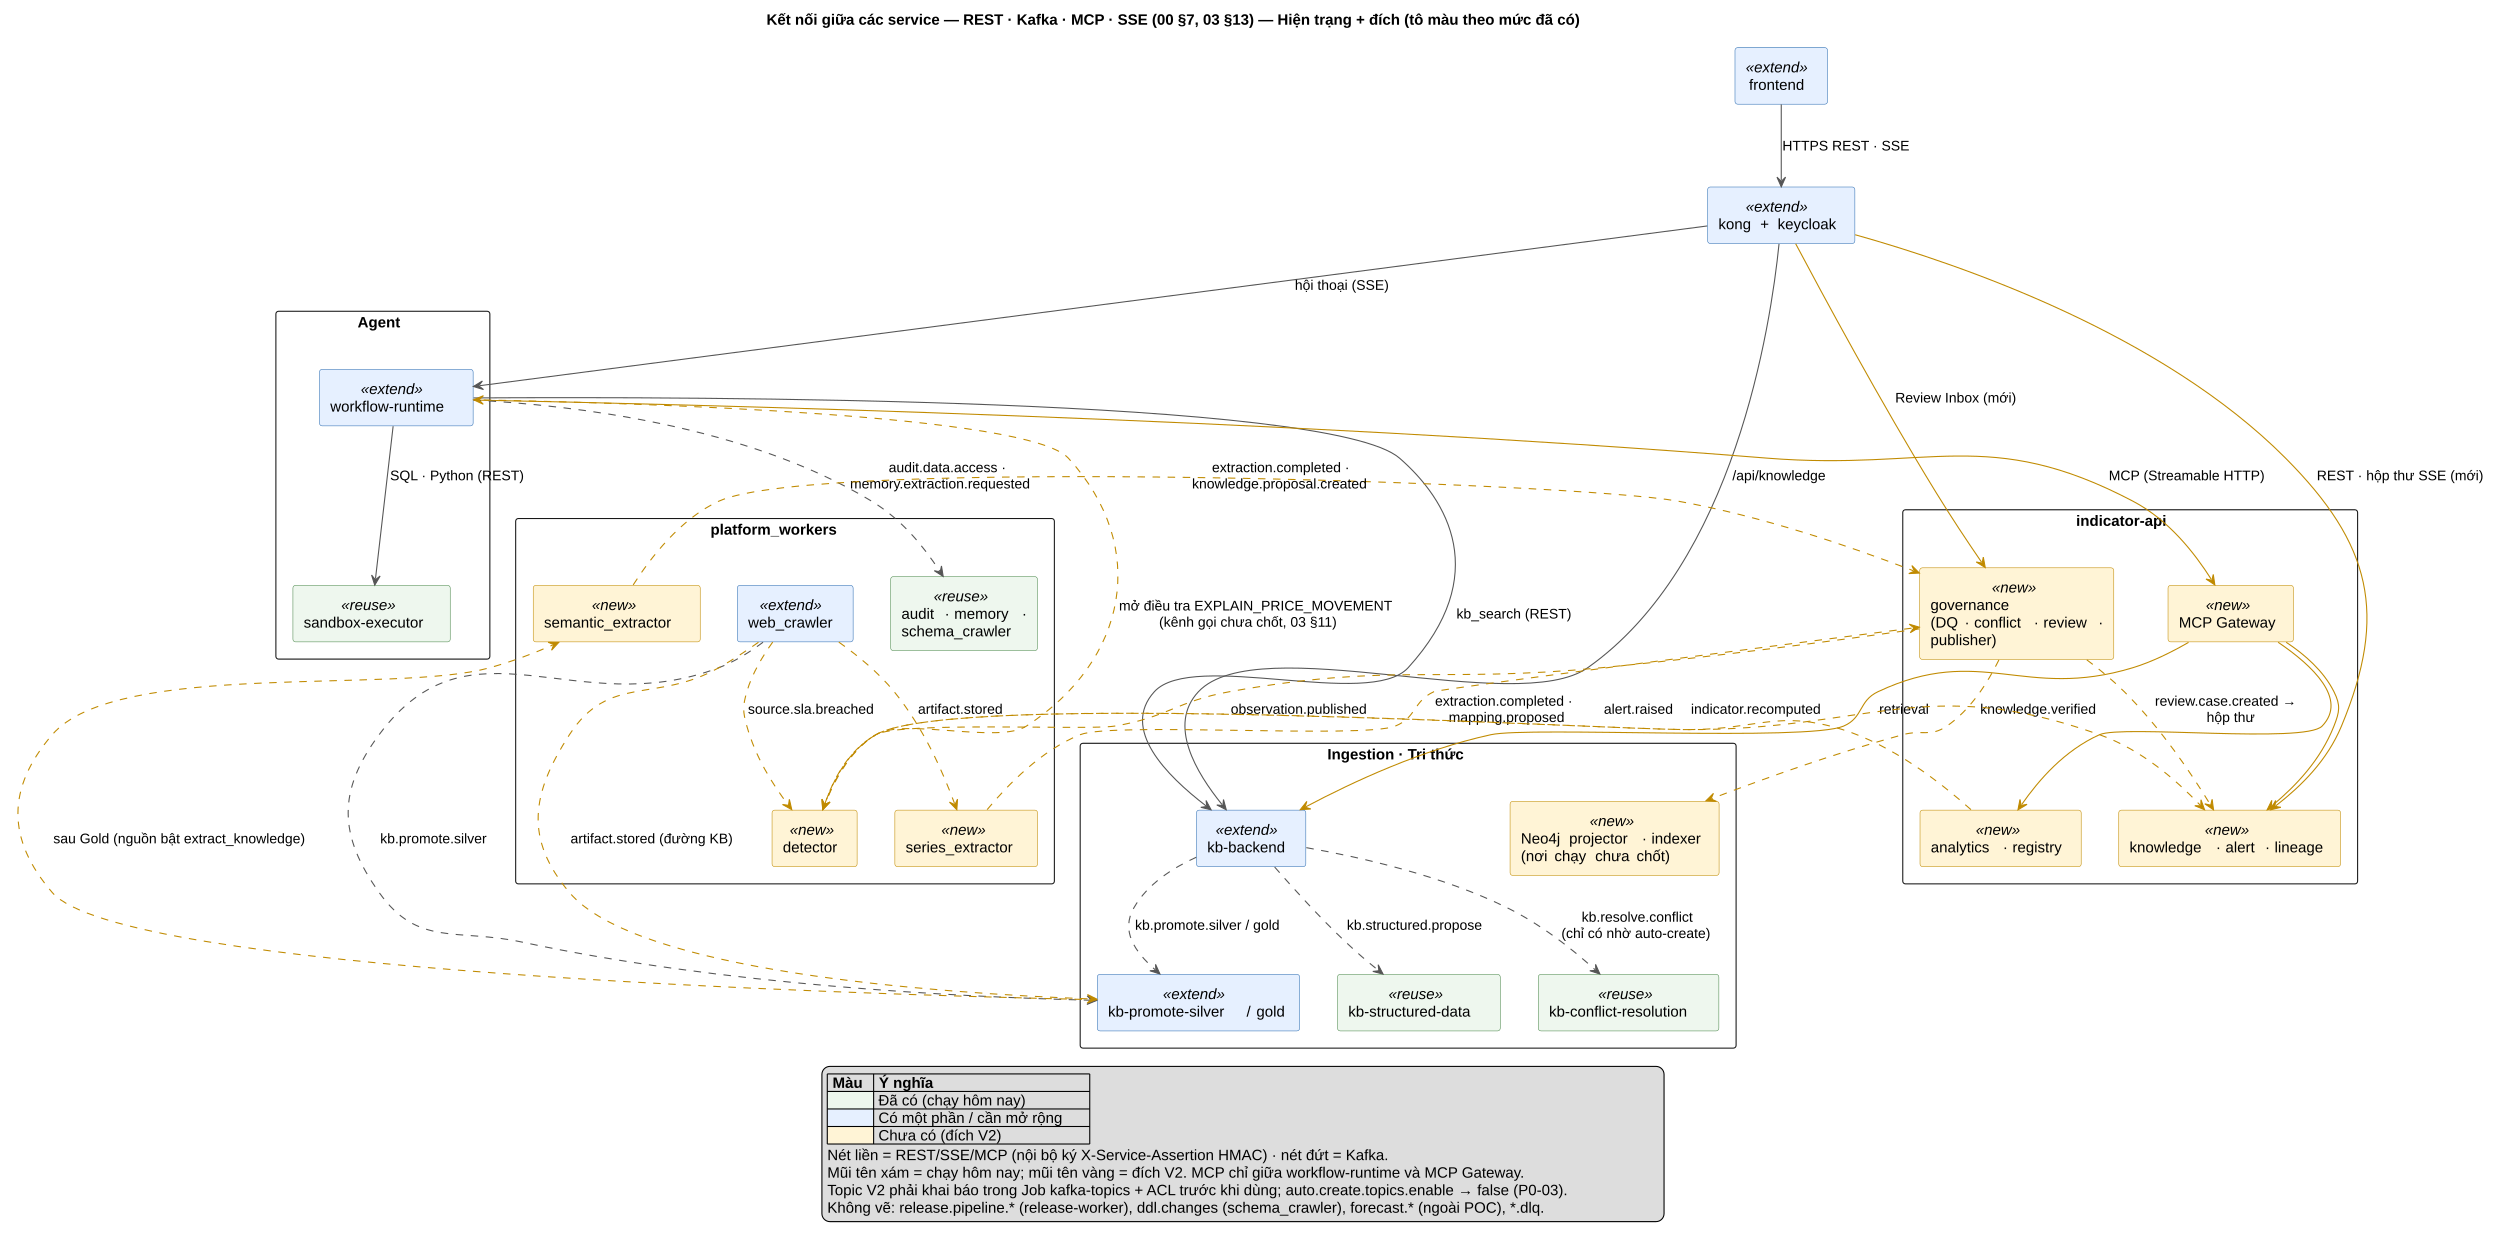
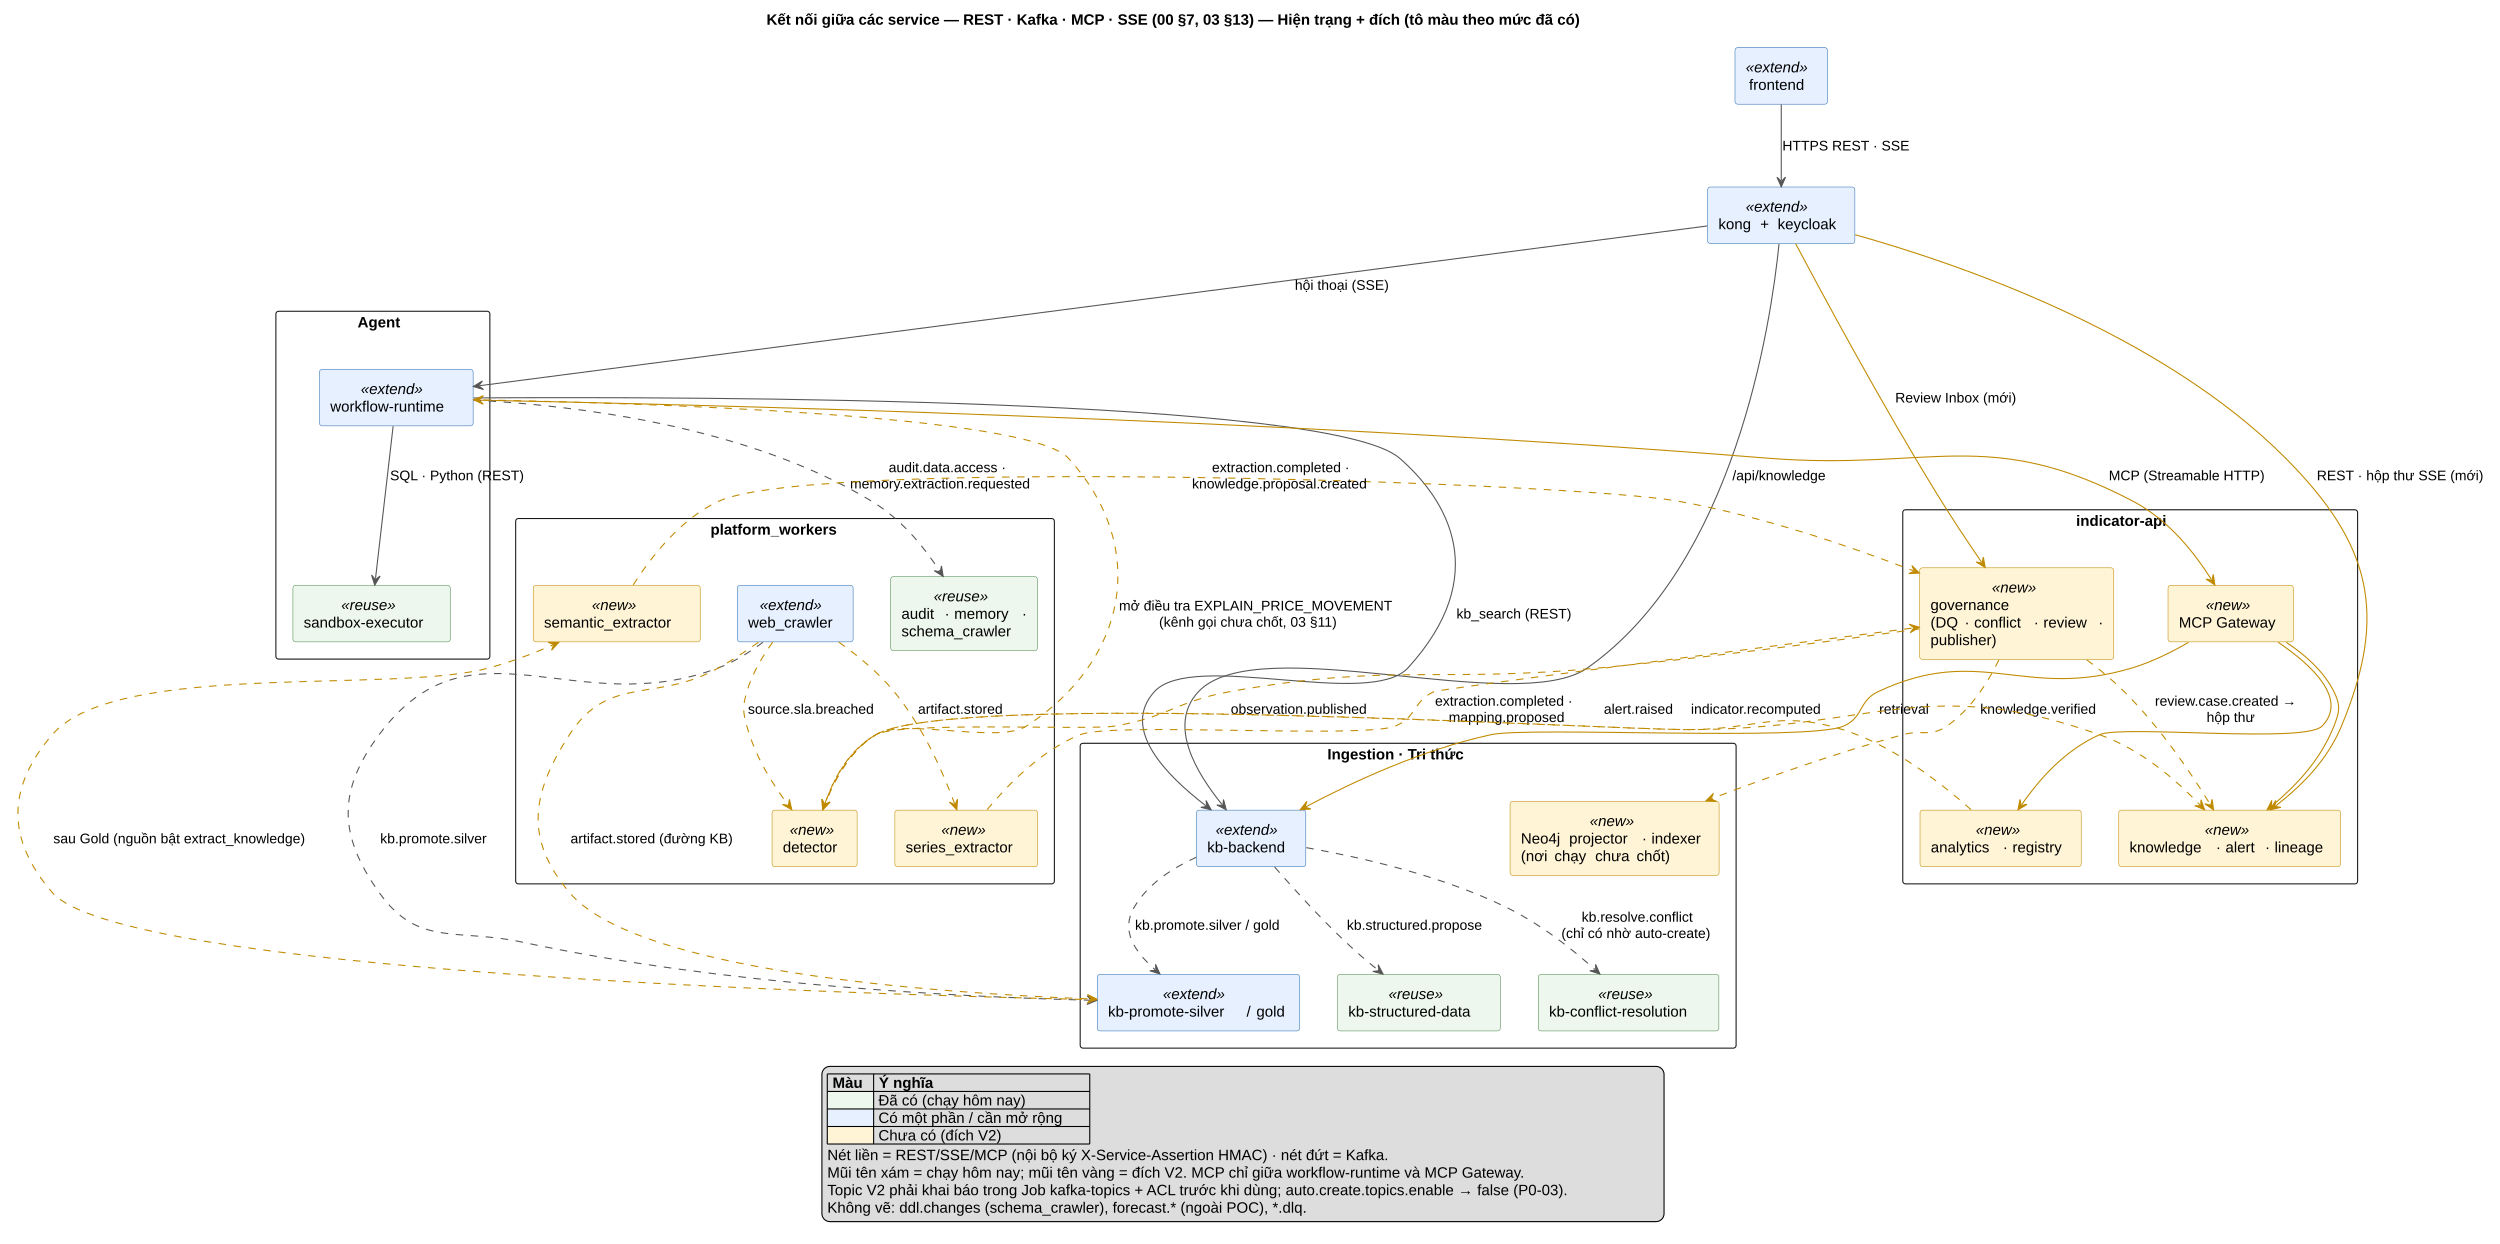
<svg xmlns="http://www.w3.org/2000/svg" contentStyleType="text/css" height="1156px" preserveAspectRatio="none" style="width:2325px;height:1156px;background:#FFFFFF;" version="1.1" viewBox="0 0 2325 1156" width="2325px" zoomAndPan="magnify">
  <defs />
  <g>
    <text fill="#000000" font-family="Arial" font-size="14" font-weight="bold" lengthAdjust="spacing" textLength="886.273" x="712.836" y="22.995">Kết nối giữa các service — REST · Kafka · MCP · SSE (00 §7, 03 §13) — Hiện trạng + đích (tô màu theo mức đã có)</text>
    <g id="cluster_Agent">
      <rect fill="none" height="323.49" rx="2.5" ry="2.5" style="stroke:#181818;stroke-width:1;" width="199" x="256.57" y="289.477" />
      <text fill="#000000" font-family="Arial" font-size="14" font-weight="bold" lengthAdjust="spacing" textLength="47.011" x="332.565" y="304.472">Agent</text>
    </g>
    <g id="cluster_indicator-api">
      <rect fill="none" height="347.93" rx="2.5" ry="2.5" style="stroke:#181818;stroke-width:1;" width="423" x="1769.57" y="474.077" />
      <text fill="#000000" font-family="Arial" font-size="14" font-weight="bold" lengthAdjust="spacing" textLength="100.625" x="1930.757" y="489.072">indicator-api</text>
    </g>
    <g id="cluster_Ingestion · Tri thức">
      <rect fill="none" height="283.48" rx="2.5" ry="2.5" style="stroke:#181818;stroke-width:1;" width="610" x="1004.57" y="691.267" />
      <text fill="#000000" font-family="Arial" font-size="14" font-weight="bold" lengthAdjust="spacing" textLength="150.22" x="1234.46" y="706.262">Ingestion · Tri thức</text>
    </g>
    <g id="cluster_platform_workers">
      <rect fill="none" height="339.78" rx="2.5" ry="2.5" style="stroke:#181818;stroke-width:1;" width="501" x="479.57" y="482.227" />
      <text fill="#000000" font-family="Arial" font-size="14" font-weight="bold" lengthAdjust="spacing" textLength="138.66" x="660.74" y="497.222">platform_workers</text>
    </g>
    <g id="elem_WR">
      <rect fill="#E6F0FF" height="52.594" rx="2.5" ry="2.5" style="stroke:#2F6FB3;stroke-width:0.5;" width="142.897" x="297.12" y="343.477" />
      <text fill="#000000" font-family="Arial" font-size="14" font-style="italic" lengthAdjust="spacing" textLength="66.042" x="335.547" y="366.472">«extend»</text>
      <text fill="#000000" font-family="Arial" font-size="14" lengthAdjust="spacing" textLength="122.897" x="307.12" y="382.769">workflow-runtime</text>
    </g>
    <g id="elem_SBX">
      <rect fill="#EEF7EE" height="52.594" rx="2.5" ry="2.5" style="stroke:#4E8A4E;stroke-width:0.5;" width="146.315" x="272.41" y="544.367" />
      <text fill="#000000" font-family="Arial" font-size="14" font-style="italic" lengthAdjust="spacing" textLength="56.431" x="317.352" y="567.362">«reuse»</text>
      <text fill="#000000" font-family="Arial" font-size="14" lengthAdjust="spacing" textLength="126.314" x="282.41" y="583.659">sandbox-executor</text>
    </g>
    <g id="elem_MCPG">
      <rect fill="#FFF4D6" height="52.594" rx="2.5" ry="2.5" style="stroke:#C08A00;stroke-width:0.5;" width="116.592" x="2016.27" y="544.367" />
      <text fill="#000000" font-family="Arial" font-size="14" font-style="italic" lengthAdjust="spacing" textLength="46.218" x="2051.457" y="567.362">«new»</text>
      <text fill="#000000" font-family="Arial" font-size="14" lengthAdjust="spacing" textLength="30.297" x="2026.27" y="583.659">MCP</text>
      <text fill="#000000" font-family="Arial" font-size="14" lengthAdjust="spacing" textLength="4.45" x="2056.567" y="583.659"> </text>
      <text fill="#000000" font-family="Arial" font-size="14" lengthAdjust="spacing" textLength="61.845" x="2061.017" y="583.659">Gateway</text>
    </g>
    <g id="elem_ANA">
      <rect fill="#FFF4D6" height="52.594" rx="2.5" ry="2.5" style="stroke:#C08A00;stroke-width:0.5;" width="149.897" x="1785.62" y="753.407" />
      <text fill="#000000" font-family="Arial" font-size="14" font-style="italic" lengthAdjust="spacing" textLength="46.218" x="1837.459" y="776.402">«new»</text>
      <text fill="#000000" font-family="Arial" font-size="14" lengthAdjust="spacing" textLength="62.576" x="1795.62" y="792.699">analytics</text>
      <text fill="#000000" font-family="Arial" font-size="14" lengthAdjust="spacing" textLength="4.45" x="1858.196" y="792.699"> </text>
      <text fill="#000000" font-family="Arial" font-size="14" lengthAdjust="spacing" textLength="4.45" x="1862.646" y="792.699">·</text>
      <text fill="#000000" font-family="Arial" font-size="14" lengthAdjust="spacing" textLength="4.45" x="1867.097" y="792.699"> </text>
      <text fill="#000000" font-family="Arial" font-size="14" lengthAdjust="spacing" textLength="53.97" x="1871.547" y="792.699">registry</text>
    </g>
    <g id="elem_GOV">
      <rect fill="#FFF4D6" height="85.188" rx="2.5" ry="2.5" style="stroke:#C08A00;stroke-width:0.5;" width="180.501" x="1785.31" y="528.077" />
      <text fill="#000000" font-family="Arial" font-size="14" font-style="italic" lengthAdjust="spacing" textLength="46.218" x="1852.452" y="551.072">«new»</text>
      <text fill="#000000" font-family="Arial" font-size="14" lengthAdjust="spacing" textLength="82.742" x="1795.31" y="567.369">governance</text>
      <text fill="#000000" font-family="Arial" font-size="14" lengthAdjust="spacing" textLength="27.262" x="1795.31" y="583.666">(DQ</text>
      <text fill="#000000" font-family="Arial" font-size="14" lengthAdjust="spacing" textLength="4.45" x="1822.572" y="583.666"> </text>
      <text fill="#000000" font-family="Arial" font-size="14" lengthAdjust="spacing" textLength="4.45" x="1827.022" y="583.666">·</text>
      <text fill="#000000" font-family="Arial" font-size="14" lengthAdjust="spacing" textLength="4.45" x="1831.472" y="583.666"> </text>
      <text fill="#000000" font-family="Arial" font-size="14" lengthAdjust="spacing" textLength="51.03" x="1835.922" y="583.666">conflict</text>
      <text fill="#000000" font-family="Arial" font-size="14" lengthAdjust="spacing" textLength="4.45" x="1886.953" y="583.666"> </text>
      <text fill="#000000" font-family="Arial" font-size="14" lengthAdjust="spacing" textLength="4.45" x="1891.403" y="583.666">·</text>
      <text fill="#000000" font-family="Arial" font-size="14" lengthAdjust="spacing" textLength="4.45" x="1895.853" y="583.666"> </text>
      <text fill="#000000" font-family="Arial" font-size="14" lengthAdjust="spacing" textLength="46.607" x="1900.303" y="583.666">review</text>
      <text fill="#000000" font-family="Arial" font-size="14" lengthAdjust="spacing" textLength="4.45" x="1946.911" y="583.666"> </text>
      <text fill="#000000" font-family="Arial" font-size="14" lengthAdjust="spacing" textLength="4.45" x="1951.361" y="583.666">·</text>
      <text fill="#000000" font-family="Arial" font-size="14" lengthAdjust="spacing" textLength="70.424" x="1795.31" y="599.963">publisher)</text>
    </g>
    <g id="elem_KAL">
      <rect fill="#FFF4D6" height="52.594" rx="2.5" ry="2.5" style="stroke:#C08A00;stroke-width:0.5;" width="206.259" x="1970.44" y="753.407" />
      <text fill="#000000" font-family="Arial" font-size="14" font-style="italic" lengthAdjust="spacing" textLength="46.218" x="2050.461" y="776.402">«new»</text>
      <text fill="#000000" font-family="Arial" font-size="14" lengthAdjust="spacing" textLength="75.886" x="1980.44" y="792.699">knowledge</text>
      <text fill="#000000" font-family="Arial" font-size="14" lengthAdjust="spacing" textLength="4.45" x="2056.326" y="792.699"> </text>
      <text fill="#000000" font-family="Arial" font-size="14" lengthAdjust="spacing" textLength="4.45" x="2060.776" y="792.699">·</text>
      <text fill="#000000" font-family="Arial" font-size="14" lengthAdjust="spacing" textLength="4.45" x="2065.226" y="792.699"> </text>
      <text fill="#000000" font-family="Arial" font-size="14" lengthAdjust="spacing" textLength="32.327" x="2069.676" y="792.699">alert</text>
      <text fill="#000000" font-family="Arial" font-size="14" lengthAdjust="spacing" textLength="4.45" x="2102.003" y="792.699"> </text>
      <text fill="#000000" font-family="Arial" font-size="14" lengthAdjust="spacing" textLength="4.45" x="2106.454" y="792.699">·</text>
      <text fill="#000000" font-family="Arial" font-size="14" lengthAdjust="spacing" textLength="4.45" x="2110.904" y="792.699"> </text>
      <text fill="#000000" font-family="Arial" font-size="14" lengthAdjust="spacing" textLength="51.345" x="2115.354" y="792.699">lineage</text>
    </g>
    <g id="elem_KB">
      <rect fill="#E6F0FF" height="52.594" rx="2.5" ry="2.5" style="stroke:#2F6FB3;stroke-width:0.5;" width="101.689" x="1112.72" y="753.407" />
      <text fill="#000000" font-family="Arial" font-size="14" font-style="italic" lengthAdjust="spacing" textLength="66.042" x="1130.544" y="776.402">«extend»</text>
      <text fill="#000000" font-family="Arial" font-size="14" lengthAdjust="spacing" textLength="81.689" x="1122.72" y="792.699">kb-backend</text>
    </g>
    <g id="elem_KBP">
      <rect fill="#E6F0FF" height="52.594" rx="2.5" ry="2.5" style="stroke:#2F6FB3;stroke-width:0.5;" width="188.185" x="1020.47" y="906.157" />
      <text fill="#000000" font-family="Arial" font-size="14" font-style="italic" lengthAdjust="spacing" textLength="66.042" x="1081.541" y="929.152">«extend»</text>
      <text fill="#000000" font-family="Arial" font-size="14" lengthAdjust="spacing" textLength="124.339" x="1030.47" y="945.449">kb-promote-silver</text>
      <text fill="#000000" font-family="Arial" font-size="14" lengthAdjust="spacing" textLength="4.45" x="1154.809" y="945.449"> </text>
      <text fill="#000000" font-family="Arial" font-size="14" lengthAdjust="spacing" textLength="4.717" x="1159.259" y="945.449">/</text>
      <text fill="#000000" font-family="Arial" font-size="14" lengthAdjust="spacing" textLength="4.45" x="1163.976" y="945.449"> </text>
      <text fill="#000000" font-family="Arial" font-size="14" lengthAdjust="spacing" textLength="30.229" x="1168.426" y="945.449">gold</text>
    </g>
    <g id="elem_KBS">
      <rect fill="#EEF7EE" height="52.594" rx="2.5" ry="2.5" style="stroke:#4E8A4E;stroke-width:0.5;" width="151.359" x="1243.89" y="906.157" />
      <text fill="#000000" font-family="Arial" font-size="14" font-style="italic" lengthAdjust="spacing" textLength="56.431" x="1291.354" y="929.152">«reuse»</text>
      <text fill="#000000" font-family="Arial" font-size="14" lengthAdjust="spacing" textLength="131.359" x="1253.89" y="945.449">kb-structured-data</text>
    </g>
    <g id="elem_KBC">
      <rect fill="#EEF7EE" height="52.594" rx="2.5" ry="2.5" style="stroke:#4E8A4E;stroke-width:0.5;" width="167.936" x="1430.6" y="906.157" />
      <text fill="#000000" font-family="Arial" font-size="14" font-style="italic" lengthAdjust="spacing" textLength="56.431" x="1486.353" y="929.152">«reuse»</text>
      <text fill="#000000" font-family="Arial" font-size="14" lengthAdjust="spacing" textLength="147.936" x="1440.6" y="945.449">kb-conflict-resolution</text>
    </g>
    <g id="elem_PROJ">
      <rect fill="#FFF4D6" height="68.891" rx="2.5" ry="2.5" style="stroke:#C08A00;stroke-width:0.5;" width="194.385" x="1404.37" y="745.267" />
      <text fill="#000000" font-family="Arial" font-size="14" font-style="italic" lengthAdjust="spacing" textLength="46.218" x="1478.454" y="768.262">«new»</text>
      <text fill="#000000" font-family="Arial" font-size="14" lengthAdjust="spacing" textLength="40.448" x="1414.37" y="784.559">Neo4j</text>
      <text fill="#000000" font-family="Arial" font-size="14" lengthAdjust="spacing" textLength="4.45" x="1454.818" y="784.559"> </text>
      <text fill="#000000" font-family="Arial" font-size="14" lengthAdjust="spacing" textLength="63.219" x="1459.268" y="784.559">projector</text>
      <text fill="#000000" font-family="Arial" font-size="14" lengthAdjust="spacing" textLength="4.45" x="1522.487" y="784.559"> </text>
      <text fill="#000000" font-family="Arial" font-size="14" lengthAdjust="spacing" textLength="4.45" x="1526.937" y="784.559">·</text>
      <text fill="#000000" font-family="Arial" font-size="14" lengthAdjust="spacing" textLength="4.45" x="1531.388" y="784.559"> </text>
      <text fill="#000000" font-family="Arial" font-size="14" lengthAdjust="spacing" textLength="52.917" x="1535.838" y="784.559">indexer</text>
      <text fill="#000000" font-family="Arial" font-size="14" lengthAdjust="spacing" textLength="26.79" x="1414.37" y="800.856">(nơi</text>
      <text fill="#000000" font-family="Arial" font-size="14" lengthAdjust="spacing" textLength="4.45" x="1441.16" y="800.856"> </text>
      <text fill="#000000" font-family="Arial" font-size="14" lengthAdjust="spacing" textLength="33.435" x="1445.61" y="800.856">chạy</text>
      <text fill="#000000" font-family="Arial" font-size="14" lengthAdjust="spacing" textLength="4.45" x="1479.045" y="800.856"> </text>
      <text fill="#000000" font-family="Arial" font-size="14" lengthAdjust="spacing" textLength="34.023" x="1483.495" y="800.856">chưa</text>
      <text fill="#000000" font-family="Arial" font-size="14" lengthAdjust="spacing" textLength="4.45" x="1517.517" y="800.856"> </text>
      <text fill="#000000" font-family="Arial" font-size="14" lengthAdjust="spacing" textLength="36.087" x="1521.968" y="800.856">chốt)</text>
    </g>
    <g id="elem_WEB">
      <rect fill="#E6F0FF" height="52.594" rx="2.5" ry="2.5" style="stroke:#2F6FB3;stroke-width:0.5;" width="107.691" x="685.72" y="544.367" />
      <text fill="#000000" font-family="Arial" font-size="14" font-style="italic" lengthAdjust="spacing" textLength="66.042" x="706.545" y="567.362">«extend»</text>
      <text fill="#000000" font-family="Arial" font-size="14" lengthAdjust="spacing" textLength="87.691" x="695.72" y="583.659">web_crawler</text>
    </g>
    <g id="elem_SX">
      <rect fill="#FFF4D6" height="52.594" rx="2.5" ry="2.5" style="stroke:#C08A00;stroke-width:0.5;" width="132.69" x="832.22" y="753.407" />
      <text fill="#000000" font-family="Arial" font-size="14" font-style="italic" lengthAdjust="spacing" textLength="46.218" x="875.456" y="776.402">«new»</text>
      <text fill="#000000" font-family="Arial" font-size="14" lengthAdjust="spacing" textLength="112.69" x="842.22" y="792.699">series_extractor</text>
    </g>
    <g id="elem_SEX">
      <rect fill="#FFF4D6" height="52.594" rx="2.5" ry="2.5" style="stroke:#C08A00;stroke-width:0.5;" width="155.304" x="495.91" y="544.367" />
      <text fill="#000000" font-family="Arial" font-size="14" font-style="italic" lengthAdjust="spacing" textLength="46.218" x="550.453" y="567.362">«new»</text>
      <text fill="#000000" font-family="Arial" font-size="14" lengthAdjust="spacing" textLength="135.304" x="505.91" y="583.659">semantic_extractor</text>
    </g>
    <g id="elem_DET">
      <rect fill="#FFF4D6" height="52.594" rx="2.5" ry="2.5" style="stroke:#C08A00;stroke-width:0.5;" width="79.11" x="718.01" y="753.407" />
      <text fill="#000000" font-family="Arial" font-size="14" font-style="italic" lengthAdjust="spacing" textLength="46.218" x="734.456" y="776.402">«new»</text>
      <text fill="#000000" font-family="Arial" font-size="14" lengthAdjust="spacing" textLength="59.11" x="728.01" y="792.699">detector</text>
    </g>
    <g id="elem_PW">
      <rect fill="#EEF7EE" height="68.891" rx="2.5" ry="2.5" style="stroke:#4E8A4E;stroke-width:0.5;" width="136.464" x="828.33" y="536.227" />
      <text fill="#000000" font-family="Arial" font-size="14" font-style="italic" lengthAdjust="spacing" textLength="56.431" x="868.347" y="559.222">«reuse»</text>
      <text fill="#000000" font-family="Arial" font-size="14" lengthAdjust="spacing" textLength="35.718" x="838.33" y="575.519">audit</text>
      <text fill="#000000" font-family="Arial" font-size="14" lengthAdjust="spacing" textLength="4.45" x="874.048" y="575.519"> </text>
      <text fill="#000000" font-family="Arial" font-size="14" lengthAdjust="spacing" textLength="4.45" x="878.498" y="575.519">·</text>
      <text fill="#000000" font-family="Arial" font-size="14" lengthAdjust="spacing" textLength="4.45" x="882.948" y="575.519"> </text>
      <text fill="#000000" font-family="Arial" font-size="14" lengthAdjust="spacing" textLength="58.495" x="887.398" y="575.519">memory</text>
      <text fill="#000000" font-family="Arial" font-size="14" lengthAdjust="spacing" textLength="4.45" x="945.894" y="575.519"> </text>
      <text fill="#000000" font-family="Arial" font-size="14" lengthAdjust="spacing" textLength="4.45" x="950.344" y="575.519">·</text>
      <text fill="#000000" font-family="Arial" font-size="14" lengthAdjust="spacing" textLength="113.436" x="838.33" y="591.816">schema_crawler</text>
    </g>
    <g id="elem_FE">
      <rect fill="#E6F0FF" height="52.594" rx="2.5" ry="2.5" style="stroke:#2F6FB3;stroke-width:0.5;" width="86.042" x="1613.54" y="44.297" />
      <text fill="#000000" font-family="Arial" font-size="14" font-style="italic" lengthAdjust="spacing" textLength="66.042" x="1623.54" y="67.292">«extend»</text>
      <text fill="#000000" font-family="Arial" font-size="14" lengthAdjust="spacing" textLength="59.985" x="1626.568" y="83.589">frontend</text>
    </g>
    <g id="elem_KONG">
      <rect fill="#E6F0FF" height="52.594" rx="2.5" ry="2.5" style="stroke:#2F6FB3;stroke-width:0.5;" width="136.908" x="1588.11" y="173.887" />
      <text fill="#000000" font-family="Arial" font-size="14" font-style="italic" lengthAdjust="spacing" textLength="66.042" x="1623.543" y="196.882">«extend»</text>
      <text fill="#000000" font-family="Arial" font-size="14" lengthAdjust="spacing" textLength="34.433" x="1598.11" y="213.179">kong</text>
      <text fill="#000000" font-family="Arial" font-size="14" lengthAdjust="spacing" textLength="4.45" x="1632.543" y="213.179"> </text>
      <text fill="#000000" font-family="Arial" font-size="14" lengthAdjust="spacing" textLength="11.73" x="1636.993" y="213.179">+</text>
      <text fill="#000000" font-family="Arial" font-size="14" lengthAdjust="spacing" textLength="4.45" x="1648.723" y="213.179"> </text>
      <text fill="#000000" font-family="Arial" font-size="14" lengthAdjust="spacing" textLength="61.845" x="1653.174" y="213.179">keycloak</text>
    </g>
    <g id="link_FE_KONG">
      <path d="M1656.57,97.107 C1656.57,119.357 1656.57,145.477 1656.57,167.717 " fill="none" id="FE-to-KONG" style="stroke:#555555;stroke-width:1;" />
      <polygon fill="#555555" points="1656.57,173.717,1660.57,164.717,1656.57,168.717,1652.57,164.717,1656.57,173.717" style="stroke:#555555;stroke-width:1;" />
      <text fill="#000000" font-family="Arial" font-size="13" lengthAdjust="spacing" textLength="116.435" x="1657.57" y="139.954">HTTPS REST · SSE</text>
    </g>
    <g id="link_KONG_WR">
      <path d="M1587.77,210.137 C1365.31,239.087 672.64,329.213 446.16,358.683 " fill="none" id="KONG-to-WR" style="stroke:#555555;stroke-width:1;" />
      <polygon fill="#555555" points="440.21,359.457,449.651,362.262,445.168,358.812,448.619,354.329,440.21,359.457" style="stroke:#555555;stroke-width:1;" />
      <text fill="#000000" font-family="Arial" font-size="13" lengthAdjust="spacing" textLength="95.799" x="1204.19" y="269.544">hội thoại (SSE)</text>
    </g>
    <g id="link_KONG_KB">
      <path d="M1654.49,226.877 C1646.86,302.447 1613.19,524.737 1476.57,620.967 C1410.67,667.377 1169.78,584.547 1114.57,643.267 C1085.62,674.047 1112.466,718.553 1136.626,748.413 " fill="none" id="KONG-to-KB" style="stroke:#555555;stroke-width:1;" />
      <polygon fill="#555555" points="1140.4,753.077,1137.849,743.564,1137.255,749.19,1131.629,748.596,1140.4,753.077" style="stroke:#555555;stroke-width:1;" />
      <text fill="#000000" font-family="Arial" font-size="13" lengthAdjust="spacing" textLength="99.055" x="1611.07" y="446.644">/api/knowledge</text>
    </g>
    <g id="link_KONG_KAL">
      <path d="M1725.29,218.307 C1825.1,246.317 2010.74,310.717 2125.57,426.077 C2205.38,506.257 2221,570.797 2177.57,675.267 C2164.22,707.357 2140.284,730.964 2116.414,749.444 " fill="none" id="KONG-to-KAL" style="stroke:#C08A00;stroke-width:1;" />
      <polygon fill="#C08A00" points="2111.67,753.117,2121.235,750.77,2115.624,750.056,2116.338,744.444,2111.67,753.117" style="stroke:#C08A00;stroke-width:1;" />
      <text fill="#000000" font-family="Arial" font-size="13" lengthAdjust="spacing" textLength="163.344" x="2154.6" y="446.644">REST · hộp thư SSE (mới)</text>
    </g>
    <g id="link_KONG_GOV">
      <path d="M1670,226.737 C1694.72,273.367 1749.55,375.107 1800.57,458.077 C1814.99,481.537 1828.668,502.128 1842.868,522.848 " fill="none" id="KONG-to-GOV" style="stroke:#C08A00;stroke-width:1;" />
      <polygon fill="#C08A00" points="1846.26,527.797,1844.472,518.112,1843.433,523.673,1837.873,522.634,1846.26,527.797" style="stroke:#C08A00;stroke-width:1;" />
      <text fill="#000000" font-family="Arial" font-size="13" lengthAdjust="spacing" textLength="125.576" x="1762.53" y="374.344">Review Inbox (mới)</text>
    </g>
    <g id="link_WR_KB">
      <path d="M440.4,370.087 C647.85,368.757 1237.16,370.007 1301.57,426.077 C1346.36,465.077 1387.91,534.877 1309.57,620.967 C1274.11,659.927 1109.02,604.297 1073.57,643.267 C1042.02,677.927 1084.474,720.929 1121.564,749.449 " fill="none" id="WR-to-KB" style="stroke:#555555;stroke-width:1;" />
      <polygon fill="#555555" points="1126.32,753.107,1121.624,744.45,1122.356,750.059,1116.747,750.792,1126.32,753.107" style="stroke:#555555;stroke-width:1;" />
      <text fill="#000000" font-family="Arial" font-size="13" lengthAdjust="spacing" textLength="113.464" x="1354.5" y="575.234">kb_search (REST)</text>
    </g>
    <g id="link_WR_SBX">
      <path d="M365.61,396.377 C361.19,434.567 353.609,500.077 349.199,538.217 " fill="none" id="WR-to-SBX" style="stroke:#555555;stroke-width:1;" />
      <polygon fill="#555555" points="348.51,544.177,353.517,535.696,349.084,539.21,345.57,534.777,348.51,544.177" style="stroke:#555555;stroke-width:1;" />
      <text fill="#000000" font-family="Arial" font-size="13" lengthAdjust="spacing" textLength="130.901" x="362.77" y="446.644">SQL · Python (REST)</text>
    </g>
    <g id="link_WR_MCPG">
      <path d="M440.22,372.037 C634.27,375.837 1186.13,389.297 1643.57,426.077 C1795.23,438.267 1848.86,395.337 1983.57,466.077 C2017.26,483.767 2040.99,514.384 2056.57,538.884 " fill="none" id="WR-to-MCPG" style="stroke:#C08A00;stroke-width:1;" />
      <polygon fill="#C08A00" points="2059.79,543.947,2058.336,534.206,2057.107,539.728,2051.585,538.499,2059.79,543.947" style="stroke:#C08A00;stroke-width:1;" />
      <text fill="#000000" font-family="Arial" font-size="13" lengthAdjust="spacing" textLength="155.188" x="1961.15" y="446.644">MCP (Streamable HTTP)</text>
    </g>
    <g id="link_MCPG_ANA">
      <path d="M2118.66,597.307 C2150.42,618.867 2183.76,650.117 2159.57,675.267 C2143.61,691.847 1973.57,673.847 1952.57,683.267 C1919.8,697.937 1896.245,725.265 1880.155,748.205 " fill="none" id="MCPG-to-ANA" style="stroke:#C08A00;stroke-width:1;" />
      <polygon fill="#C08A00" points="1876.71,753.117,1885.153,748.045,1879.581,749.023,1878.603,743.452,1876.71,753.117" style="stroke:#C08A00;stroke-width:1;" />
    </g>
    <g id="link_MCPG_KAL">
      <path d="M2126.16,597.307 C2143.55,608.797 2160.96,624.117 2170.57,643.267 C2176.94,655.977 2175.8,662.037 2170.57,675.267 C2158.07,706.857 2135.466,730.602 2113.037,749.322 " fill="none" id="MCPG-to-KAL" style="stroke:#C08A00;stroke-width:1;" />
      <polygon fill="#C08A00" points="2108.43,753.167,2117.903,750.471,2112.269,749.963,2112.777,744.329,2108.43,753.167" style="stroke:#C08A00;stroke-width:1;" />
    </g>
    <g id="link_MCPG_KB">
      <path d="M2035.33,597.417 C2019.81,606.377 2001.44,615.527 1983.57,620.967 C1882.34,651.737 1842.3,598.237 1746.57,643.267 C1728.36,651.827 1733.05,667.337 1714.57,675.267 C1681.06,689.627 1422.19,675.507 1386.57,683.267 C1322.17,697.287 1258.476,727.036 1214.566,750.216 " fill="none" id="MCPG-to-KB" style="stroke:#C08A00;stroke-width:1;" />
      <polygon fill="#C08A00" points="1209.26,753.017,1219.086,752.353,1213.682,750.683,1215.352,745.278,1209.26,753.017" style="stroke:#C08A00;stroke-width:1;" />
      <text fill="#000000" font-family="Arial" font-size="13" lengthAdjust="spacing" textLength="54.666" x="1747.57" y="663.834">retrieval</text>
    </g>
    <g id="link_WEB_KBP">
      <path d="M709.62,597.287 C697.6,606.227 683.15,615.407 668.57,620.967 C534.8,671.937 437.97,568.387 352.57,683.267 C313.65,735.597 314.76,776.867 352.57,830.007 C388.84,880.987 424.38,863.057 485.57,876.157 C672.22,916.097 889.962,927.138 1013.982,930.208 " fill="none" id="WEB-to-KBP" style="stroke:#555555;stroke-width:1;stroke-dasharray:7.0,7.0;" />
      <polygon fill="#555555" points="1019.98,930.357,1011.082,926.135,1014.981,930.233,1010.884,934.133,1019.98,930.357" style="stroke:#555555;stroke-width:1;" />
      <text fill="#000000" font-family="Arial" font-size="13" lengthAdjust="spacing" textLength="114.34" x="353.57" y="784.274">kb.promote.silver</text>
    </g>
    <g id="link_WEB_KBP">
      <path d="M705.37,597.317 C693.96,605.357 680.98,613.957 668.57,620.967 C609.62,654.257 566.37,626.437 529.57,683.267 C494.11,738.007 487.57,780.107 529.57,830.007 C591.16,903.207 865.014,923.359 1014.214,929.029 " fill="none" id="WEB-to-KBP-1" style="stroke:#C08A00;stroke-width:1;stroke-dasharray:7.0,7.0;" />
      <polygon fill="#C08A00" points="1020.21,929.257,1011.368,924.918,1015.214,929.067,1011.065,932.912,1020.21,929.257" style="stroke:#C08A00;stroke-width:1;" />
      <text fill="#000000" font-family="Arial" font-size="13" lengthAdjust="spacing" textLength="169.146" x="530.57" y="784.274">artifact.stored (đường KB)</text>
    </g>
    <g id="link_KB_KBP">
      <path d="M1112.5,797.247 C1090.59,807.177 1067.17,822.227 1054.57,844.157 C1042.19,865.677 1055.063,884.793 1074.243,901.823 " fill="none" id="KB-to-KBP" style="stroke:#555555;stroke-width:1;stroke-dasharray:7.0,7.0;" />
      <polygon fill="#555555" points="1078.73,905.807,1074.656,896.84,1074.991,902.487,1069.344,902.822,1078.73,905.807" style="stroke:#555555;stroke-width:1;" />
      <text fill="#000000" font-family="Arial" font-size="13" lengthAdjust="spacing" textLength="155.054" x="1055.57" y="864.724">kb.promote.silver / gold</text>
    </g>
    <g id="link_KB_KBS">
      <path d="M1185.42,806.357 C1202.68,826.127 1227.75,853.777 1251.57,876.157 C1262.43,886.367 1270.257,893.116 1281.567,902.176 " fill="none" id="KB-to-KBS" style="stroke:#555555;stroke-width:1;stroke-dasharray:7.0,7.0;" />
      <polygon fill="#555555" points="1286.25,905.927,1281.727,897.178,1282.348,902.801,1276.725,903.422,1286.25,905.927" style="stroke:#555555;stroke-width:1;" />
      <text fill="#000000" font-family="Arial" font-size="13" lengthAdjust="spacing" textLength="144.105" x="1252.57" y="864.724">kb.structured.propose</text>
    </g>
    <g id="link_KB_KBC">
      <path d="M1214.87,788.317 C1264.53,797.057 1341,814.207 1401.57,844.157 C1434.01,860.197 1461.74,882.313 1483.42,901.823 " fill="none" id="KB-to-KBC" style="stroke:#555555;stroke-width:1;stroke-dasharray:7.0,7.0;" />
      <polygon fill="#555555" points="1487.88,905.837,1483.866,896.843,1484.163,902.492,1478.514,902.79,1487.88,905.837" style="stroke:#555555;stroke-width:1;" />
      <text fill="#000000" font-family="Arial" font-size="13" lengthAdjust="spacing" textLength="118.803" x="1470.944" y="857.224">kb.resolve.conflict</text>
      <text fill="#000000" font-family="Arial" font-size="13" lengthAdjust="spacing" textLength="156.571" x="1452.06" y="872.357">(chỉ có nhờ auto-create)</text>
    </g>
    <g id="link_WR_PW">
      <path d="M440.41,372.087 C532.49,376.787 694.11,395.447 810.57,466.077 C838.75,483.167 858.688,507.834 873.868,531.064 " fill="none" id="WR-to-PW" style="stroke:#555555;stroke-width:1;stroke-dasharray:7.0,7.0;" />
      <polygon fill="#555555" points="877.15,536.087,875.575,526.365,874.415,531.901,868.878,530.741,877.15,536.087" style="stroke:#555555;stroke-width:1;" />
      <text fill="#000000" font-family="Arial" font-size="13" lengthAdjust="spacing" textLength="122.783" x="826.45" y="439.144">audit.data.access ·</text>
      <text fill="#000000" font-family="Arial" font-size="13" lengthAdjust="spacing" textLength="194.683" x="790.5" y="454.277">memory.extraction.requested</text>
    </g>
    <g id="link_WEB_SX">
      <path d="M780.08,597.147 C797.49,609.517 817.11,625.547 831.57,643.267 C859.18,677.107 877.143,718.588 887.773,747.398 " fill="none" id="WEB-to-SX" style="stroke:#C08A00;stroke-width:1;stroke-dasharray:7.0,7.0;" />
      <polygon fill="#C08A00" points="889.85,753.027,890.487,743.199,888.119,748.336,882.982,745.968,889.85,753.027" style="stroke:#C08A00;stroke-width:1;" />
      <text fill="#000000" font-family="Arial" font-size="13" lengthAdjust="spacing" textLength="92.358" x="853.71" y="663.834">artifact.stored</text>
    </g>
    <g id="link_WEB_DET">
      <path d="M718.62,597.137 C709.3,610.107 699.36,626.617 694.57,643.267 C690.63,656.927 690.72,661.567 694.57,675.267 C702.69,704.217 717.785,728.301 732.715,748.161 " fill="none" id="WEB-to-DET" style="stroke:#C08A00;stroke-width:1;stroke-dasharray:7.0,7.0;" />
      <polygon fill="#C08A00" points="736.32,752.957,734.109,743.359,733.316,748.96,727.715,748.167,736.32,752.957" style="stroke:#C08A00;stroke-width:1;" />
      <text fill="#000000" font-family="Arial" font-size="13" lengthAdjust="spacing" textLength="131.269" x="695.57" y="663.834">source.sla.breached</text>
    </g>
    <g id="link_KBP_SEX">
      <path d="M1020.16,929.757 C771.17,924.287 111.43,902.987 48.57,830.007 C6,780.587 6.08,732.747 48.57,683.267 C108.17,613.837 367.48,645.707 455.57,620.967 C477.05,614.937 494.346,608.426 514.116,599.846 " fill="none" id="KBP-to-SEX" style="stroke:#C08A00;stroke-width:1;stroke-dasharray:7.0,7.0;" />
      <polygon fill="#C08A00" points="519.62,597.457,509.772,597.371,515.033,599.447,512.956,604.709,519.62,597.457" style="stroke:#C08A00;stroke-width:1;" />
      <text fill="#000000" font-family="Arial" font-size="13" lengthAdjust="spacing" textLength="265.091" x="49.57" y="784.274">sau Gold (nguồn bật extract_knowledge)</text>
    </g>
    <g id="link_SX_GOV">
      <path d="M918.03,752.957 C937.18,729.907 968.69,697.597 1004.57,683.267 C1034.81,671.177 1267.28,687.247 1297.57,675.267 C1317.47,667.387 1314.1,652.167 1333.57,643.267 C1338.67,640.927 1626.089,603.732 1779.019,584.062 " fill="none" id="SX-to-GOV" style="stroke:#C08A00;stroke-width:1;stroke-dasharray:7.0,7.0;" />
      <polygon fill="#C08A00" points="1784.97,583.297,1775.533,580.478,1780.011,583.935,1776.554,588.412,1784.97,583.297" style="stroke:#C08A00;stroke-width:1;" />
      <text fill="#000000" font-family="Arial" font-size="13" lengthAdjust="spacing" textLength="147.519" x="1334.57" y="656.334">extraction.completed ·</text>
      <text fill="#000000" font-family="Arial" font-size="13" lengthAdjust="spacing" textLength="122.148" x="1347.256" y="671.467">mapping.proposed</text>
    </g>
    <g id="link_SEX_GOV">
      <path d="M588.86,543.967 C605.02,518.677 633.07,482.247 668.57,466.077 C758.75,424.977 1463.02,448.517 1560.57,466.077 C1638.26,480.057 1717.412,506.878 1779.412,530.788 " fill="none" id="SEX-to-GOV" style="stroke:#C08A00;stroke-width:1;stroke-dasharray:7.0,7.0;" />
      <polygon fill="#C08A00" points="1785.01,532.947,1778.052,525.976,1780.345,531.148,1775.174,533.441,1785.01,532.947" style="stroke:#C08A00;stroke-width:1;" />
      <text fill="#000000" font-family="Arial" font-size="13" lengthAdjust="spacing" textLength="147.519" x="1127.13" y="439.144">extraction.completed ·</text>
      <text fill="#000000" font-family="Arial" font-size="13" lengthAdjust="spacing" textLength="184.641" x="1108.57" y="454.277">knowledge.proposal.created</text>
    </g>
    <g id="link_GOV_KAL">
      <path d="M1940.71,613.637 C1952.87,622.737 1965.05,632.797 1975.57,643.267 C2009.82,677.347 2037.836,719.271 2055.436,748.001 " fill="none" id="GOV-to-KAL" style="stroke:#C08A00;stroke-width:1;stroke-dasharray:7.0,7.0;" />
      <polygon fill="#C08A00" points="2058.57,753.117,2057.28,743.353,2055.958,748.853,2050.458,747.532,2058.57,753.117" style="stroke:#C08A00;stroke-width:1;" />
      <text fill="#000000" font-family="Arial" font-size="13" lengthAdjust="spacing" textLength="146.256" x="2004.07" y="656.334">review.case.created →</text>
      <text fill="#000000" font-family="Arial" font-size="13" lengthAdjust="spacing" textLength="50.153" x="2052.122" y="671.467">hộp thư</text>
    </g>
    <g id="link_GOV_PROJ">
      <path d="M1858.98,613.747 C1848.33,635.397 1832.36,660.307 1810.57,675.267 C1795.26,685.767 1787.47,678.357 1769.57,683.267 C1707.28,700.327 1644.316,722.717 1592.126,742.637 " fill="none" id="GOV-to-PROJ" style="stroke:#C08A00;stroke-width:1;stroke-dasharray:7.0,7.0;" />
      <polygon fill="#C08A00" points="1586.52,744.777,1596.355,745.305,1591.191,742.994,1593.502,737.831,1586.52,744.777" style="stroke:#C08A00;stroke-width:1;" />
      <text fill="#000000" font-family="Arial" font-size="13" lengthAdjust="spacing" textLength="123.684" x="1841.6" y="663.834">knowledge.verified</text>
    </g>
    <g id="link_GOV_DET">
      <path d="M1784.89,584.877 C1706.78,595.867 1590.94,611.237 1489.57,620.967 C1336.17,635.687 1295.24,616.057 1143.57,643.267 C1094.71,652.027 1085.54,667.197 1036.57,675.267 C1012.21,679.277 835.81,670.697 814.57,683.267 C788.82,698.497 775.385,724.623 767.196,747.333 " fill="none" id="GOV-to-DET" style="stroke:#C08A00;stroke-width:1;stroke-dasharray:7.0,7.0;" />
      <polygon fill="#C08A00" points="765.16,752.977,771.976,745.868,766.856,748.273,764.45,743.154,765.16,752.977" style="stroke:#C08A00;stroke-width:1;" />
      <text fill="#000000" font-family="Arial" font-size="13" lengthAdjust="spacing" textLength="144.244" x="1144.57" y="663.834">observation.published</text>
    </g>
    <g id="link_ANA_DET">
      <path d="M1832.98,752.967 C1805.35,728.197 1760.31,693.057 1713.57,678.527 C1653.3,659.797 1634.68,678.327 1571.57,678.527 C1487.45,678.787 887.49,641.347 814.57,683.267 C788.6,698.187 775.233,724.398 767.123,747.428 " fill="none" id="ANA-to-DET" style="stroke:#C08A00;stroke-width:1;stroke-dasharray:7.0,7.0;" />
      <polygon fill="#C08A00" points="765.13,753.087,771.892,745.927,766.791,748.371,764.346,743.269,765.13,753.087" style="stroke:#C08A00;stroke-width:1;" />
      <text fill="#000000" font-family="Arial" font-size="13" lengthAdjust="spacing" textLength="140.302" x="1572.57" y="663.834">indicator.recomputed</text>
    </g>
    <g id="link_DET_WR">
      <path d="M765.23,753.097 C773.48,730.487 788.98,698.767 814.57,683.267 C841.22,667.117 928.43,692.237 954.57,675.267 C1048.58,614.217 1069.26,508.757 993.57,426.077 C956.83,385.947 602.909,374.891 446.509,371.921 " fill="none" id="DET-to-WR" style="stroke:#C08A00;stroke-width:1;stroke-dasharray:7.0,7.0;" />
      <polygon fill="#C08A00" points="440.51,371.807,449.432,375.977,445.509,371.902,449.584,367.978,440.51,371.807" style="stroke:#C08A00;stroke-width:1;" />
      <text fill="#000000" font-family="Arial" font-size="13" lengthAdjust="spacing" textLength="260.825" x="1040.66" y="567.734">mở điều tra EXPLAIN_PRICE_MOVEMENT</text>
      <text fill="#000000" font-family="Arial" font-size="13" lengthAdjust="spacing" textLength="186.374" x="1077.886" y="582.867">(kênh gọi chưa chốt, 03 §11)</text>
    </g>
    <g id="link_DET_KAL">
      <path d="M765.14,753.087 C773.25,730.067 788.6,698.197 814.57,683.267 C886.99,641.597 1483.01,678.017 1566.57,678.527 C1738.13,679.577 1790.97,625.627 1952.57,683.267 C1991.78,697.247 2023.723,725.321 2046.093,748.711 " fill="none" id="DET-to-KAL" style="stroke:#C08A00;stroke-width:1;stroke-dasharray:7.0,7.0;" />
      <polygon fill="#C08A00" points="2050.24,753.047,2046.91,743.778,2046.784,749.433,2041.129,749.307,2050.24,753.047" style="stroke:#C08A00;stroke-width:1;" />
      <text fill="#000000" font-family="Arial" font-size="13" lengthAdjust="spacing" textLength="74.096" x="1491.57" y="663.834">alert.raised</text>
    </g>
    <rect fill="#DDDDDD" height="144.375" id="_legend" rx="7.5" ry="7.5" style="stroke:#000000;stroke-width:1;" width="783.192" x="764.376" y="991.747" />
    <text fill="#000000" font-family="Arial" font-size="14" font-weight="bold" lengthAdjust="spacing" textLength="33.346" x="774.25" y="1011.742">Màu</text>
    <text fill="#000000" font-family="Arial" font-size="14" font-weight="bold" lengthAdjust="spacing" textLength="59.213" x="817.344" y="1011.742">Ý nghĩa</text>
    <rect fill="#EEF7EE" height="16.297" style="stroke:none;stroke-width:1;" width="43.094" x="769.376" y="1015.044" />
    <text fill="#000000" font-family="Arial" font-size="14" lengthAdjust="spacing" textLength="4.45" x="769.376" y="1028.039"> </text>
    <text fill="#000000" font-family="Arial" font-size="14" lengthAdjust="spacing" textLength="154.663" x="816.92" y="1028.039">Đã có (chạy hôm nay)</text>
    <rect fill="#E6F0FF" height="16.297" style="stroke:none;stroke-width:1;" width="43.094" x="769.376" y="1031.341" />
    <text fill="#000000" font-family="Arial" font-size="14" lengthAdjust="spacing" textLength="4.45" x="769.376" y="1044.336"> </text>
    <text fill="#000000" font-family="Arial" font-size="14" lengthAdjust="spacing" textLength="192.097" x="816.92" y="1044.336">Có một phần / cần mở rộng</text>
    <rect fill="#FFF4D6" height="16.297" style="stroke:none;stroke-width:1;" width="43.094" x="769.376" y="1047.638" />
    <text fill="#000000" font-family="Arial" font-size="14" lengthAdjust="spacing" textLength="4.45" x="769.376" y="1060.633"> </text>
    <text fill="#000000" font-family="Arial" font-size="14" lengthAdjust="spacing" textLength="124.469" x="816.92" y="1060.633">Chưa có (đích V2)</text>
    <line style="stroke:#000000;stroke-width:1;" x1="769.376" x2="1013.467" y1="998.747" y2="998.747" />
    <line style="stroke:#000000;stroke-width:1;" x1="769.376" x2="1013.467" y1="1015.044" y2="1015.044" />
    <line style="stroke:#000000;stroke-width:1;" x1="769.376" x2="1013.467" y1="1031.341" y2="1031.341" />
    <line style="stroke:#000000;stroke-width:1;" x1="769.376" x2="1013.467" y1="1047.638" y2="1047.638" />
    <line style="stroke:#000000;stroke-width:1;" x1="769.376" x2="1013.467" y1="1063.934" y2="1063.934" />
    <line style="stroke:#000000;stroke-width:1;" x1="769.376" x2="769.376" y1="998.747" y2="1063.934" />
    <line style="stroke:#000000;stroke-width:1;" x1="812.47" x2="812.47" y1="998.747" y2="1063.934" />
    <line style="stroke:#000000;stroke-width:1;" x1="1013.467" x2="1013.467" y1="998.747" y2="1063.934" />
    <text fill="#000000" font-family="Arial" font-size="14" lengthAdjust="spacing" textLength="572.858" x="769.376" y="1078.929">Nét liền = REST/SSE/MCP (nội bộ ký X-Service-Assertion HMAC) · nét đứt = Kafka.</text>
    <text fill="#000000" font-family="Arial" font-size="14" lengthAdjust="spacing" textLength="734.918" x="769.376" y="1095.226">Mũi tên xám = chạy hôm nay; mũi tên vàng = đích V2. MCP chỉ giữa workflow-runtime và MCP Gateway.</text>
    <text fill="#000000" font-family="Arial" font-size="14" lengthAdjust="spacing" textLength="773.192" x="769.376" y="1111.523">Topic V2 phải khai báo trong Job kafka-topics + ACL trước khi dùng; auto.create.topics.enable → false (P0-03).</text>
-     <text fill="#000000" font-family="Arial" font-size="14" lengthAdjust="spacing" textLength="751.96" x="769.376" y="1127.82">Không vẽ: release.pipeline.* (release-worker), ddl.changes (schema_crawler), forecast.* (ngoài POC), *.dlq.</text>
+     <text fill="#000000" font-family="Arial" font-size="14" lengthAdjust="spacing" textLength="500.227" x="769.376" y="1127.82">Không vẽ: ddl.changes (schema_crawler), forecast.* (ngoài POC), *.dlq.</text>
  </g>
</svg>
